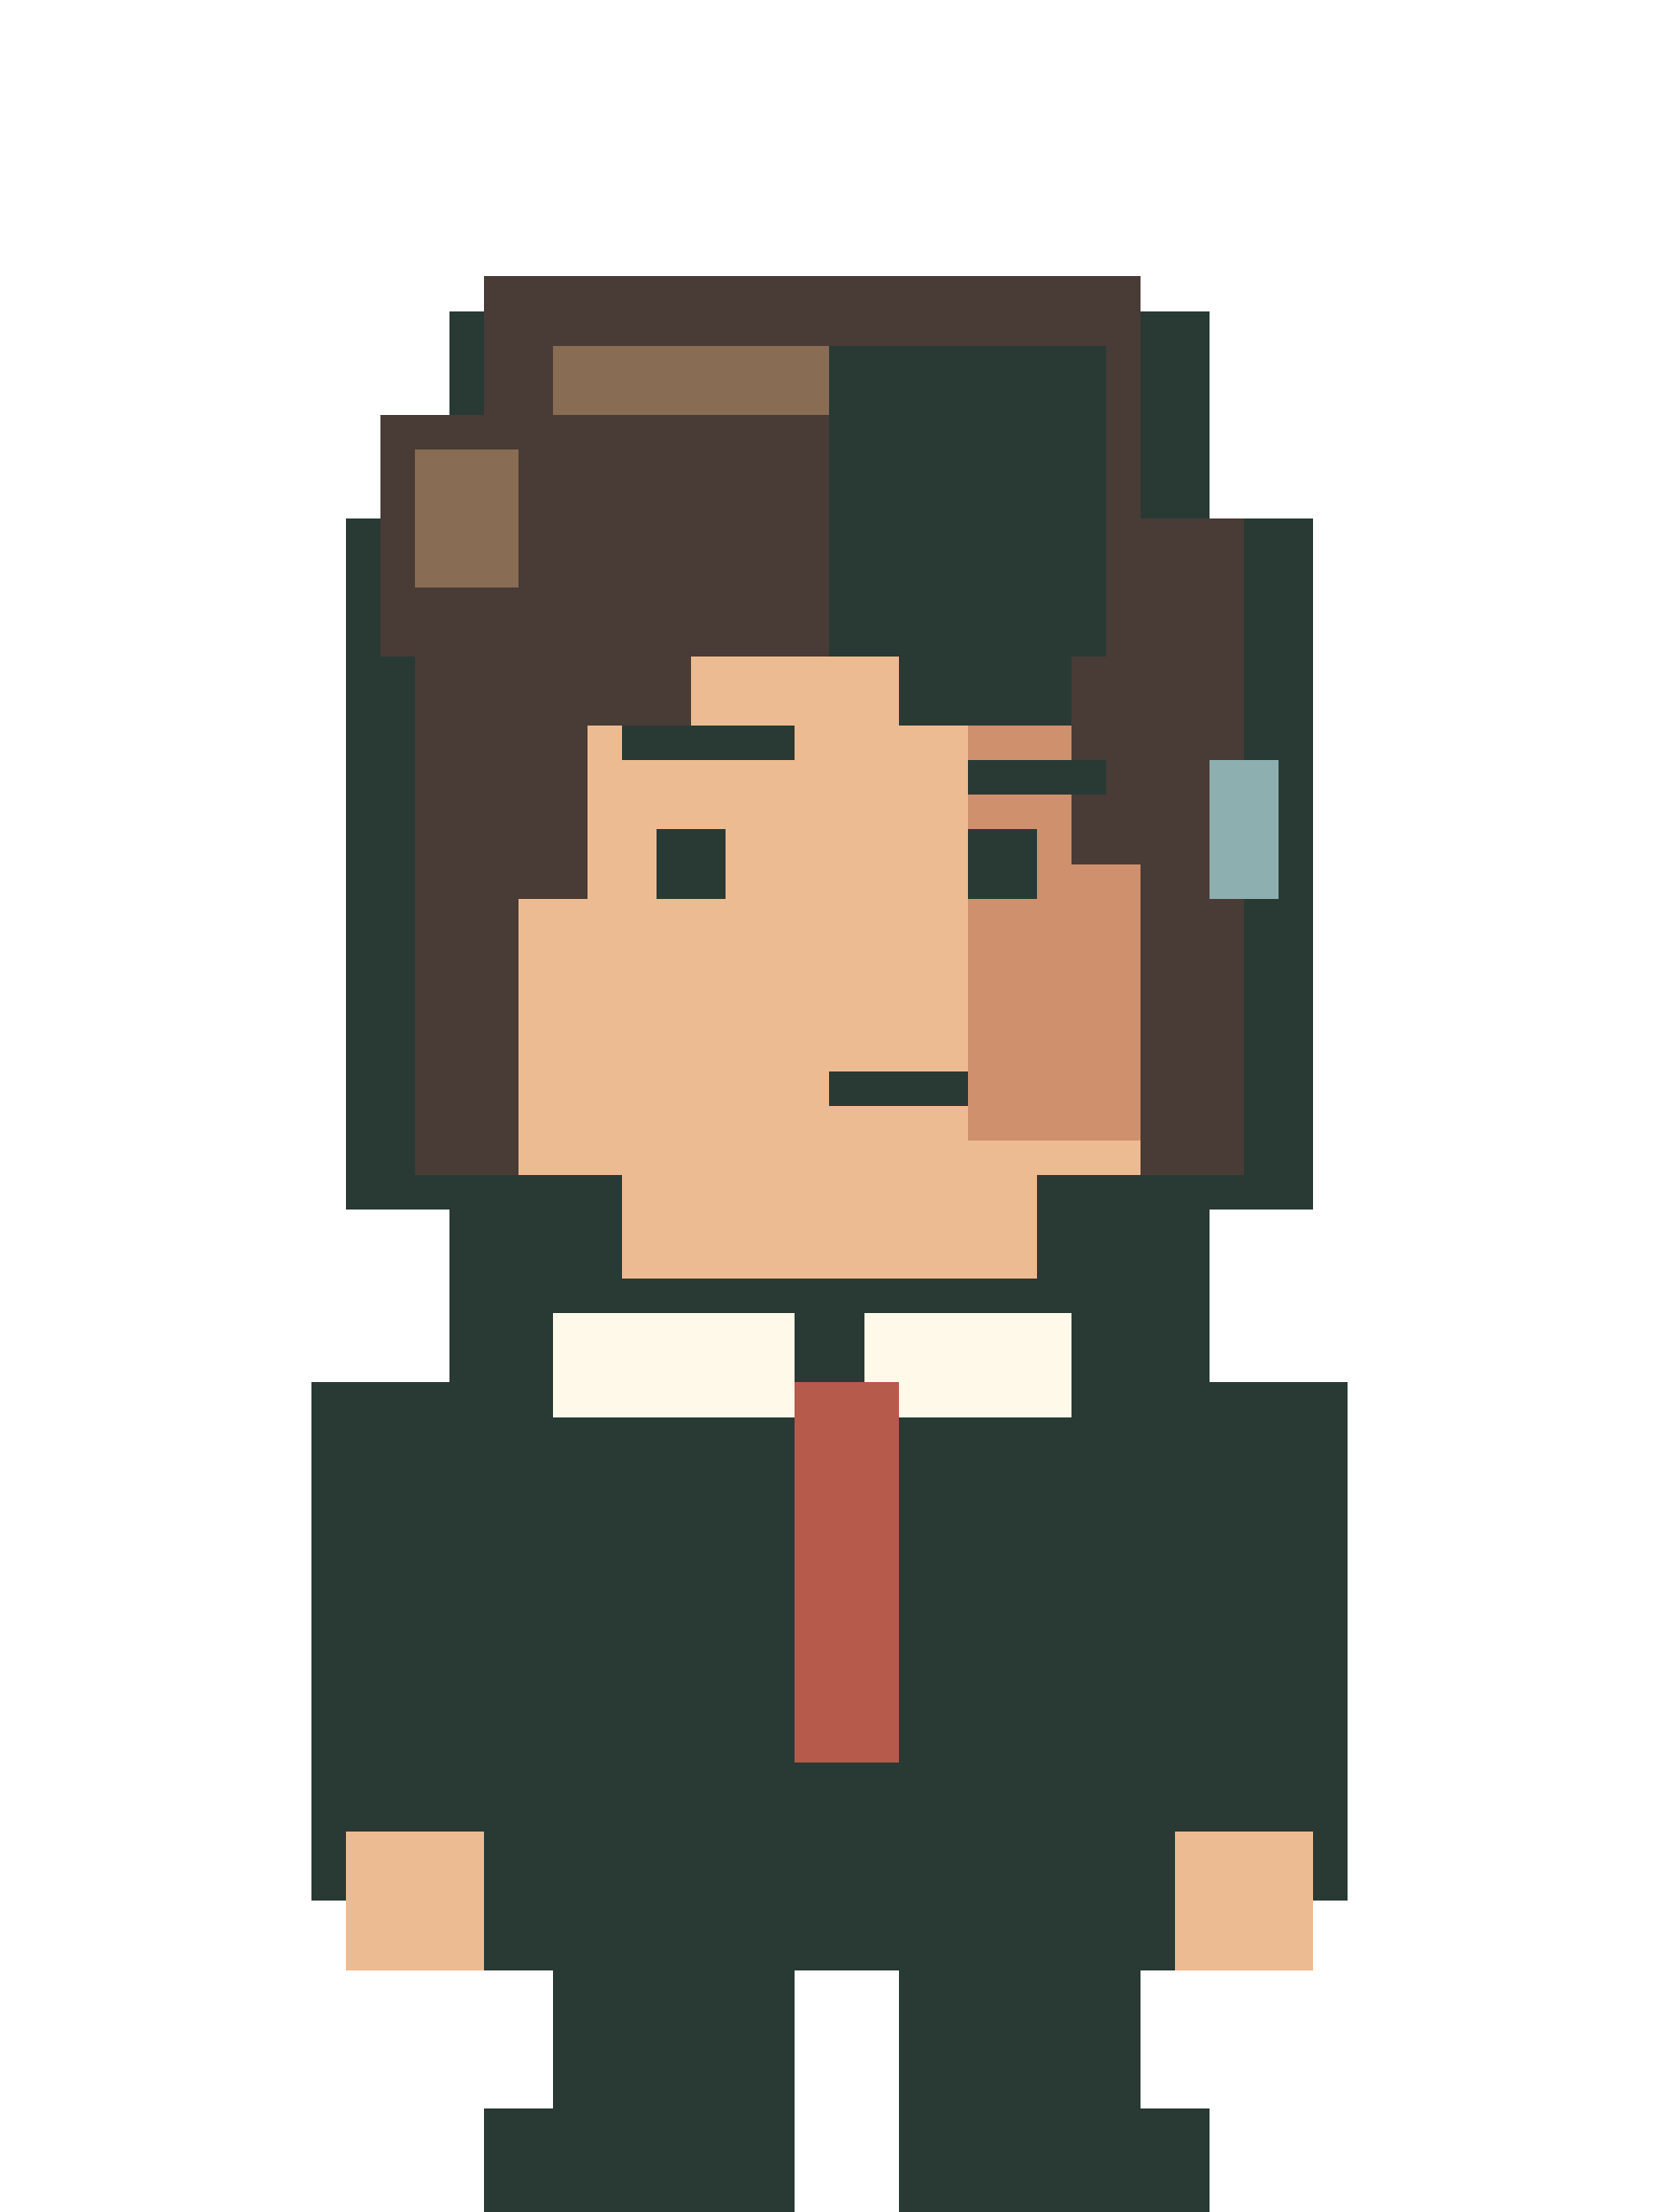
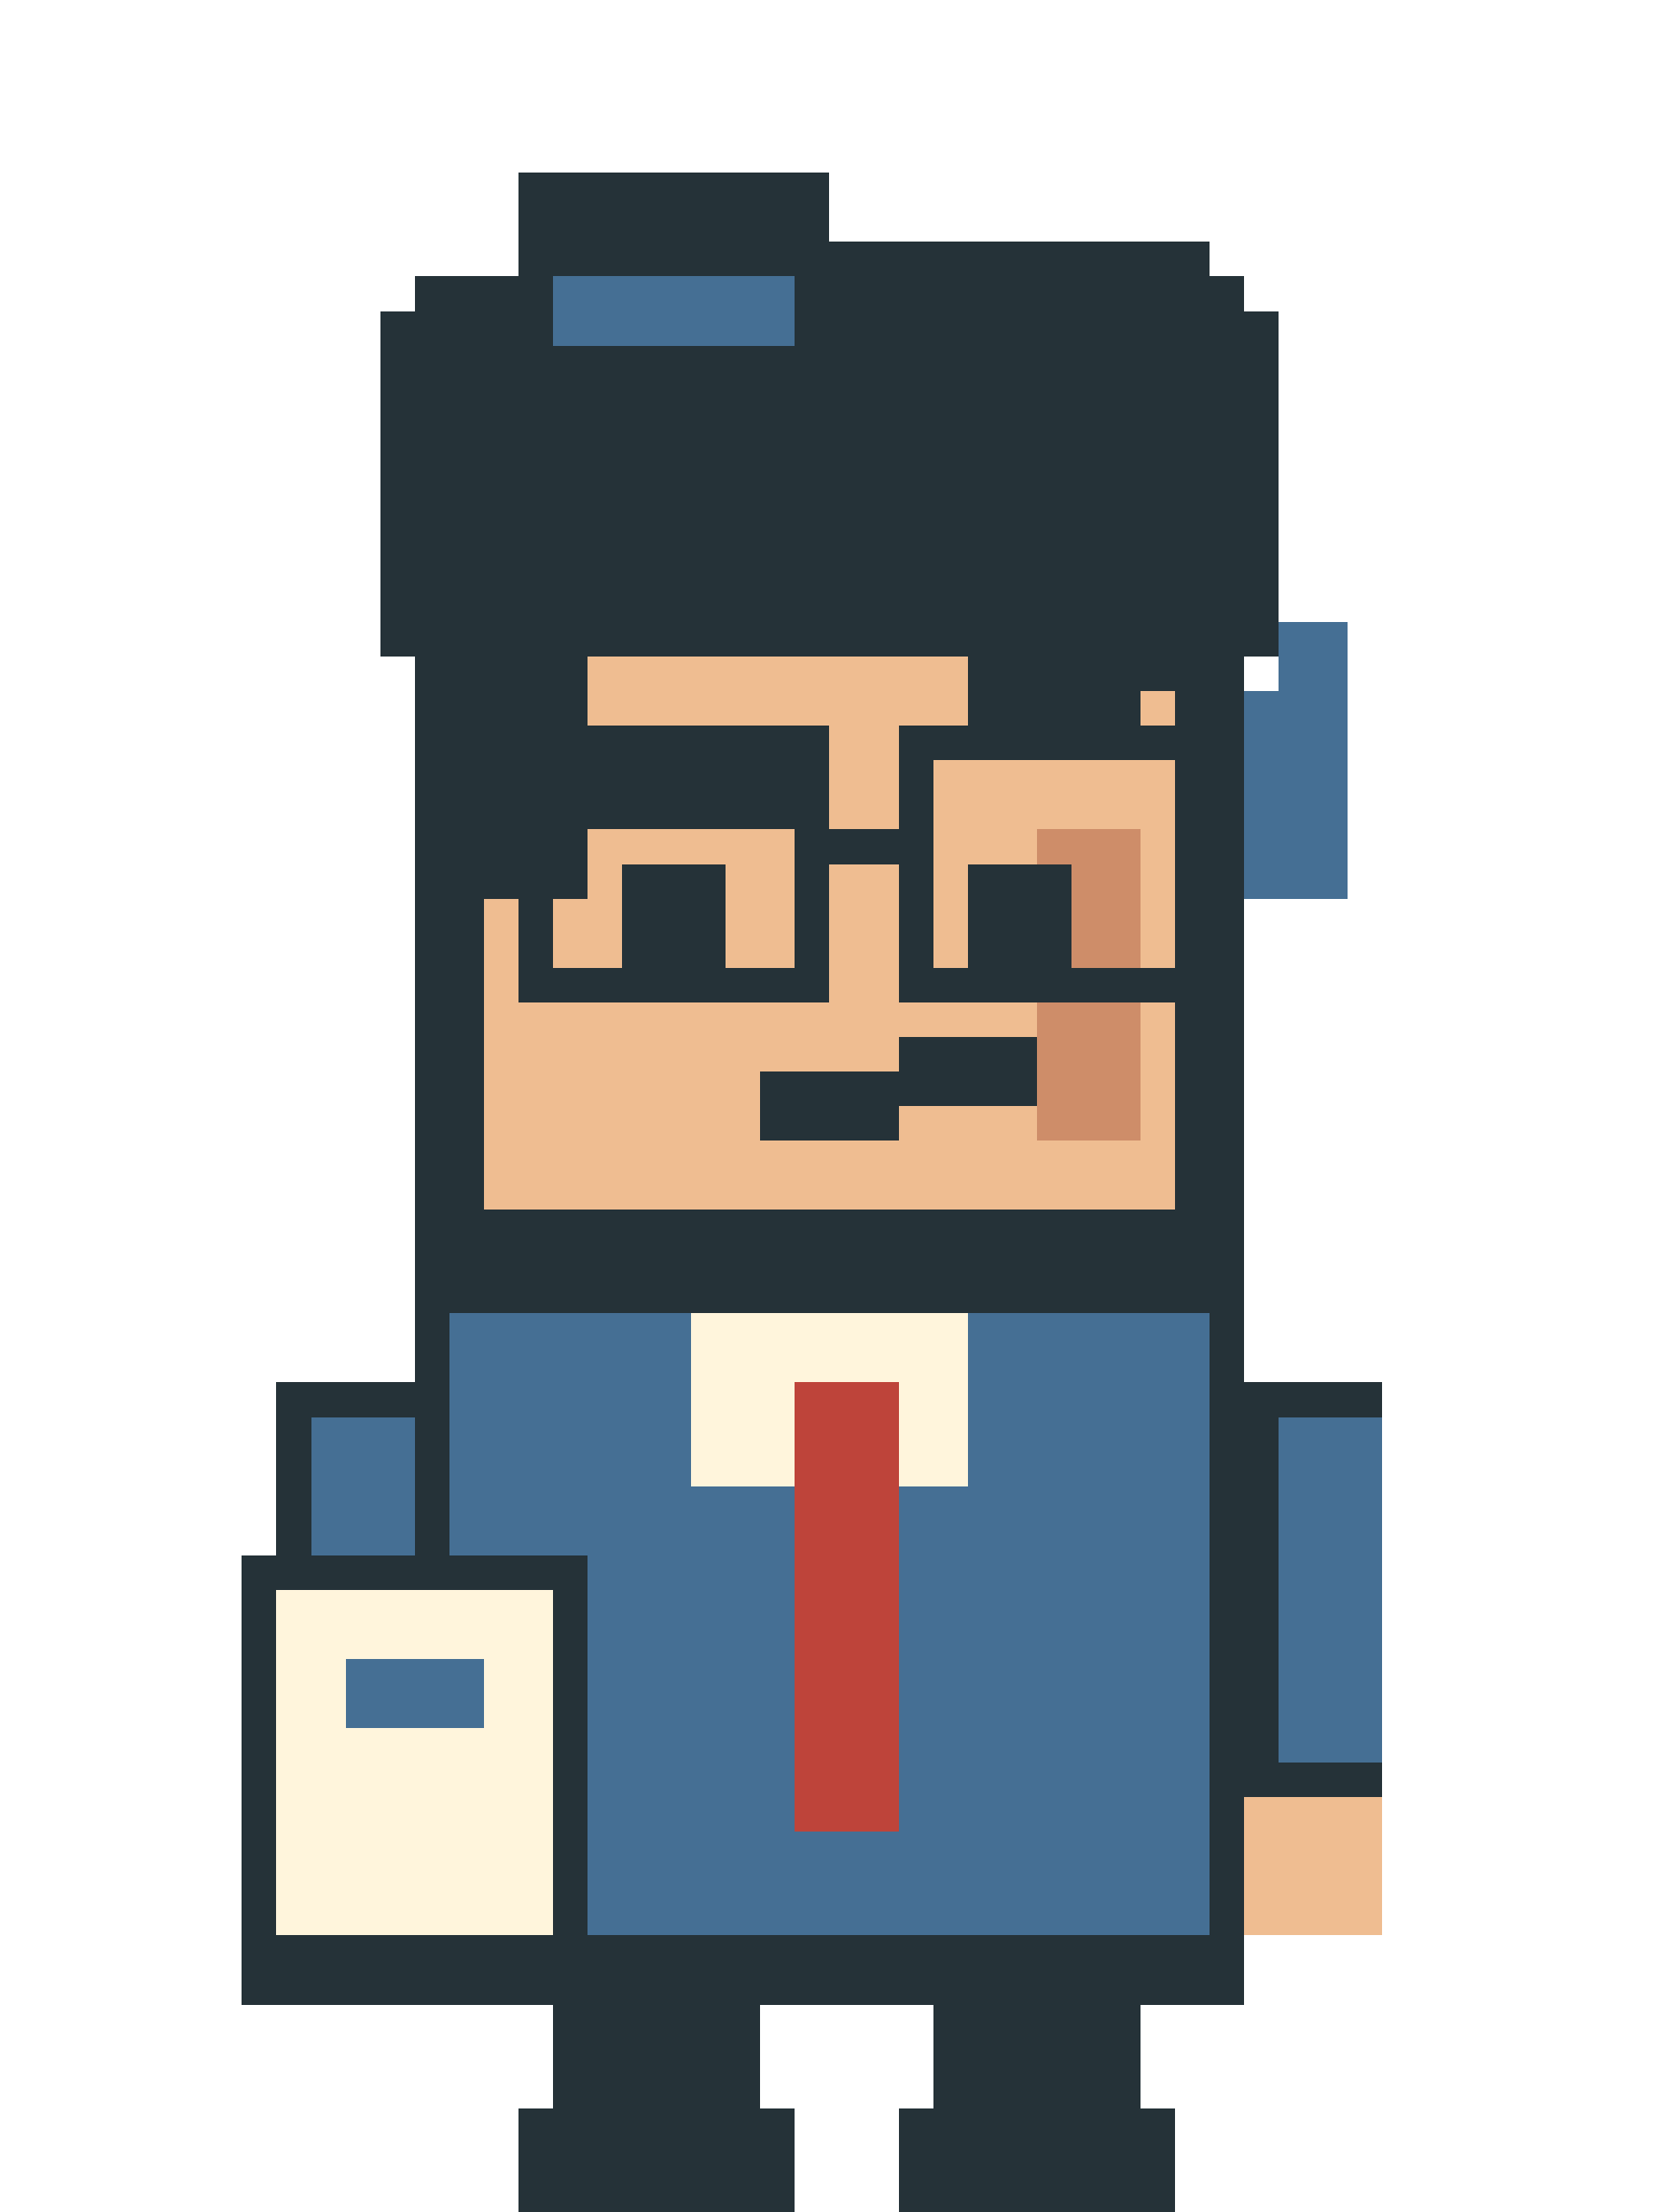
<svg xmlns="http://www.w3.org/2000/svg" width="48" height="64" viewBox="0 0 48 64" shape-rendering="crispEdges">
-   <rect x="13" y="9" width="22" height="30" fill="#293a35" />
-   <rect x="10" y="15" width="28" height="20" fill="#293a35" />
-   <rect x="12" y="15" width="24" height="19" fill="#493b36" />
-   <rect x="15" y="15" width="18" height="19" fill="#edbb91" />
-   <rect x="28" y="19" width="5" height="14" fill="#ce906d" />
-   <rect x="18" y="33" width="12" height="5" fill="#edbb91" />
-   <rect x="14" y="8" width="19" height="5" fill="#493b36" />
-   <rect x="11" y="12" width="22" height="7" fill="#493b36" />
-   <rect x="12" y="18" width="5" height="8" fill="#493b36" />
-   <rect x="16" y="18" width="4" height="3" fill="#493b36" />
-   <rect x="31" y="15" width="5" height="10" fill="#493b36" />
-   <rect x="16" y="10" width="9" height="2" fill="#886c53" />
-   <rect x="12" y="13" width="3" height="4" fill="#886c53" />
-   <rect x="24" y="10" width="8" height="9" fill="#293a35" />
-   <rect x="26" y="17" width="5" height="4" fill="#293a35" />
-   <rect x="19" y="24" width="2" height="2" fill="#293a35" />
-   <rect x="28" y="24" width="2" height="2" fill="#293a35" />
-   <rect x="18" y="21" width="5" height="1" fill="#293a35" />
-   <rect x="28" y="22" width="4" height="1" fill="#293a35" />
-   <rect x="24" y="31" width="4" height="1" fill="#293a35" />
-   <rect x="35" y="22" width="2" height="4" fill="#8eafb0" />
-   <rect x="13" y="37" width="22" height="20" fill="#293a35" />
-   <rect x="9" y="40" width="5" height="15" fill="#293a35" />
-   <rect x="34" y="40" width="5" height="15" fill="#293a35" />
-   <rect x="10" y="41" width="4" height="12" fill="#293a35" />
-   <rect x="34" y="41" width="4" height="12" fill="#293a35" />
-   <rect x="15" y="38" width="18" height="17" fill="#293a35" />
-   <rect x="16" y="38" width="7" height="3" fill="#fff9e9" />
-   <rect x="25" y="38" width="6" height="3" fill="#fff9e9" />
-   <rect x="23" y="40" width="3" height="11" fill="#b65a4c" />
-   <rect x="10" y="53" width="4" height="4" fill="#edbb91" />
-   <rect x="34" y="53" width="4" height="4" fill="#edbb91" />
-   <rect x="16" y="55" width="7" height="7" fill="#293a35" />
-   <rect x="26" y="55" width="7" height="7" fill="#293a35" />
-   <rect x="14" y="61" width="9" height="3" fill="#293a35" />
-   <rect x="26" y="61" width="9" height="3" fill="#293a35" />
+   <rect x="12" y="36" width="24" height="22" fill="#253238" />
+   <rect x="13" y="38" width="22" height="18" fill="#456f94" />
+   <rect x="16" y="57" width="6" height="5" fill="#253238" />
+   <rect x="15" y="61" width="8" height="3" fill="#253238" />
+   <rect x="27" y="57" width="6" height="5" fill="#253238" />
+   <rect x="26" y="61" width="8" height="3" fill="#253238" />
+   <rect x="8" y="40" width="4" height="15" fill="#253238" />
+   <rect x="9" y="41" width="3" height="10" fill="#456f94" />
+   <rect x="8" y="52" width="4" height="4" fill="#efbd91" />
+   <rect x="36" y="40" width="4" height="15" fill="#253238" />
+   <rect x="37" y="41" width="3" height="10" fill="#456f94" />
+   <rect x="36" y="52" width="4" height="4" fill="#efbd91" />
+   <rect x="20" y="38" width="8" height="5" fill="#fff5dc" />
+   <rect x="23" y="40" width="3" height="13" fill="#be443a" />
+   <rect x="7" y="45" width="10" height="13" fill="#253238" />
+   <rect x="8" y="46" width="8" height="10" fill="#fff5dc" />
+   <rect x="10" y="48" width="4" height="2" fill="#456f94" />
+   <rect x="12" y="8" width="24" height="28" fill="#253238" />
+   <rect x="14" y="14" width="20" height="21" fill="#efbd91" />
+   <rect x="11" y="9" width="26" height="10" fill="#253238" />
+   <rect x="15" y="5" width="9" height="9" fill="#253238" />
+   <rect x="22" y="7" width="13" height="9" fill="#253238" />
+   <rect x="12" y="17" width="5" height="9" fill="#253238" />
+   <rect x="28" y="15" width="7" height="5" fill="#253238" />
+   <rect x="16" y="8" width="7" height="2" fill="#456f94" />
+   <rect x="30" y="24" width="3" height="9" fill="#ce8d69" />
+   <rect x="17" y="22" width="6" height="2" fill="#253238" />
+   <rect x="28" y="20" width="5" height="2" fill="#253238" />
+   <rect x="18" y="25" width="3" height="3" fill="#253238" />
+   <rect x="28" y="25" width="3" height="3" fill="#253238" />
+   <rect x="22" y="31" width="4" height="2" fill="#253238" />
+   <rect x="26" y="30" width="4" height="2" fill="#253238" />
+   <rect x="36" y="20" width="3" height="6" fill="#456f94" />
+   <rect x="37" y="18" width="2" height="3" fill="#456f94" />
+   <rect x="15" y="21" width="9" height="1" fill="#253238" />
+   <rect x="15" y="28" width="9" height="1" fill="#253238" />
+   <rect x="15" y="22" width="1" height="6" fill="#253238" />
+   <rect x="23" y="22" width="1" height="6" fill="#253238" />
+   <rect x="26" y="21" width="9" height="1" fill="#253238" />
+   <rect x="26" y="28" width="9" height="1" fill="#253238" />
+   <rect x="26" y="22" width="1" height="6" fill="#253238" />
+   <rect x="34" y="22" width="1" height="6" fill="#253238" />
+   <rect x="24" y="24" width="2" height="1" fill="#253238" />
</svg>
